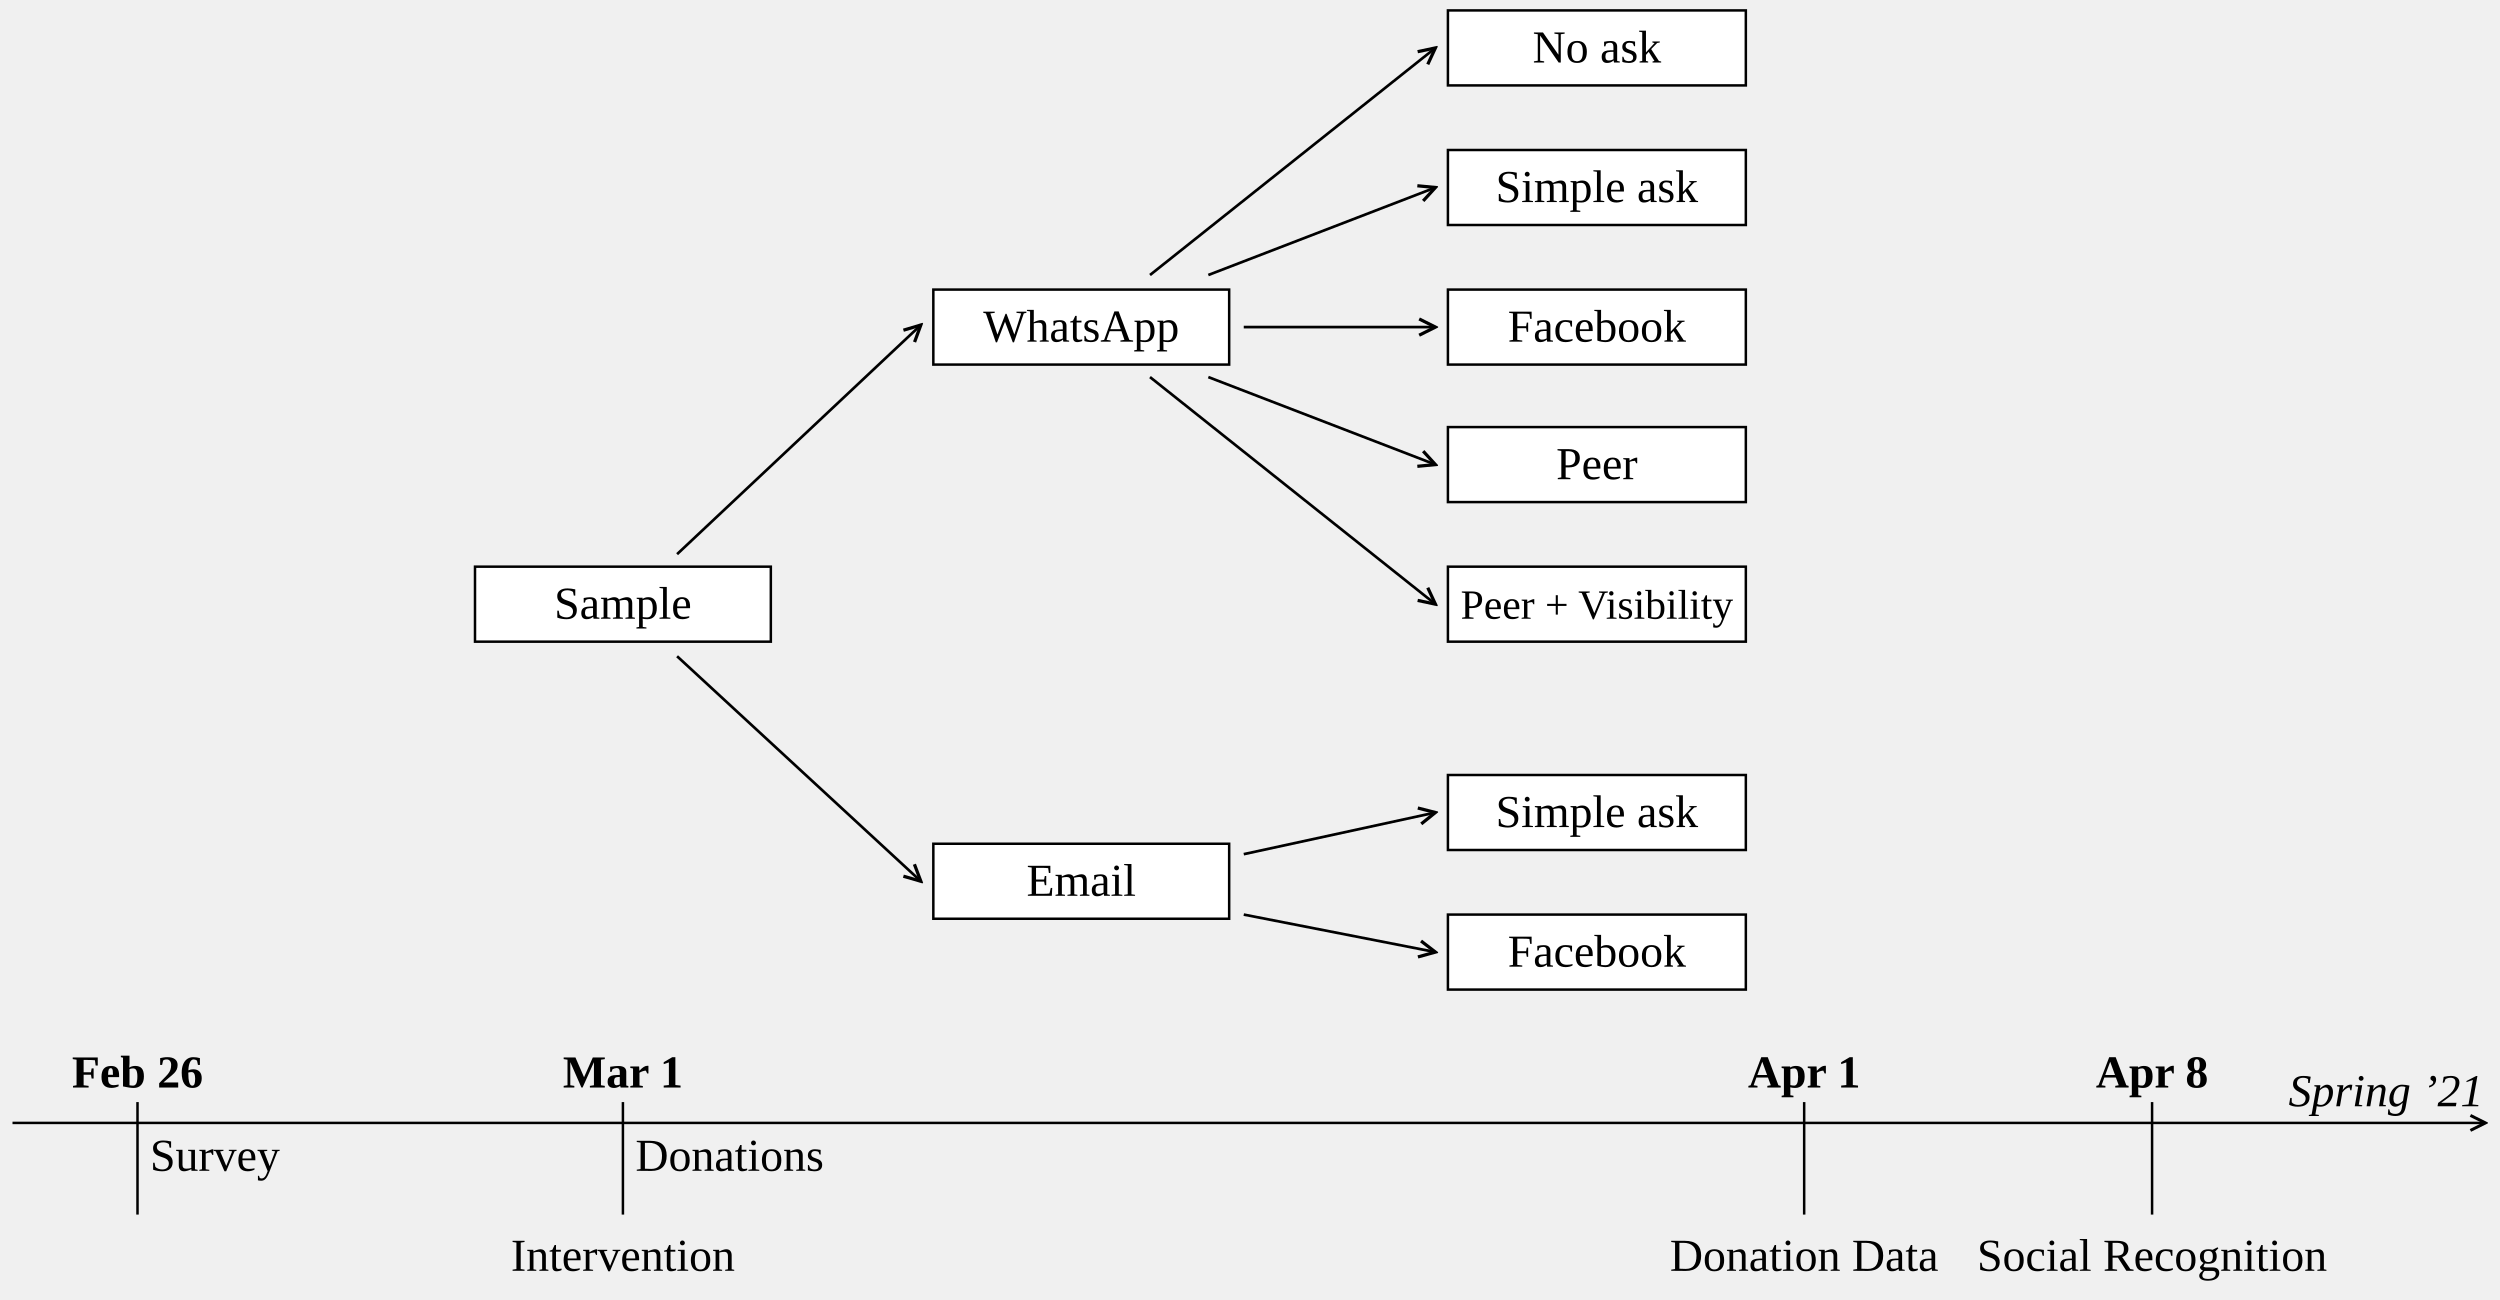
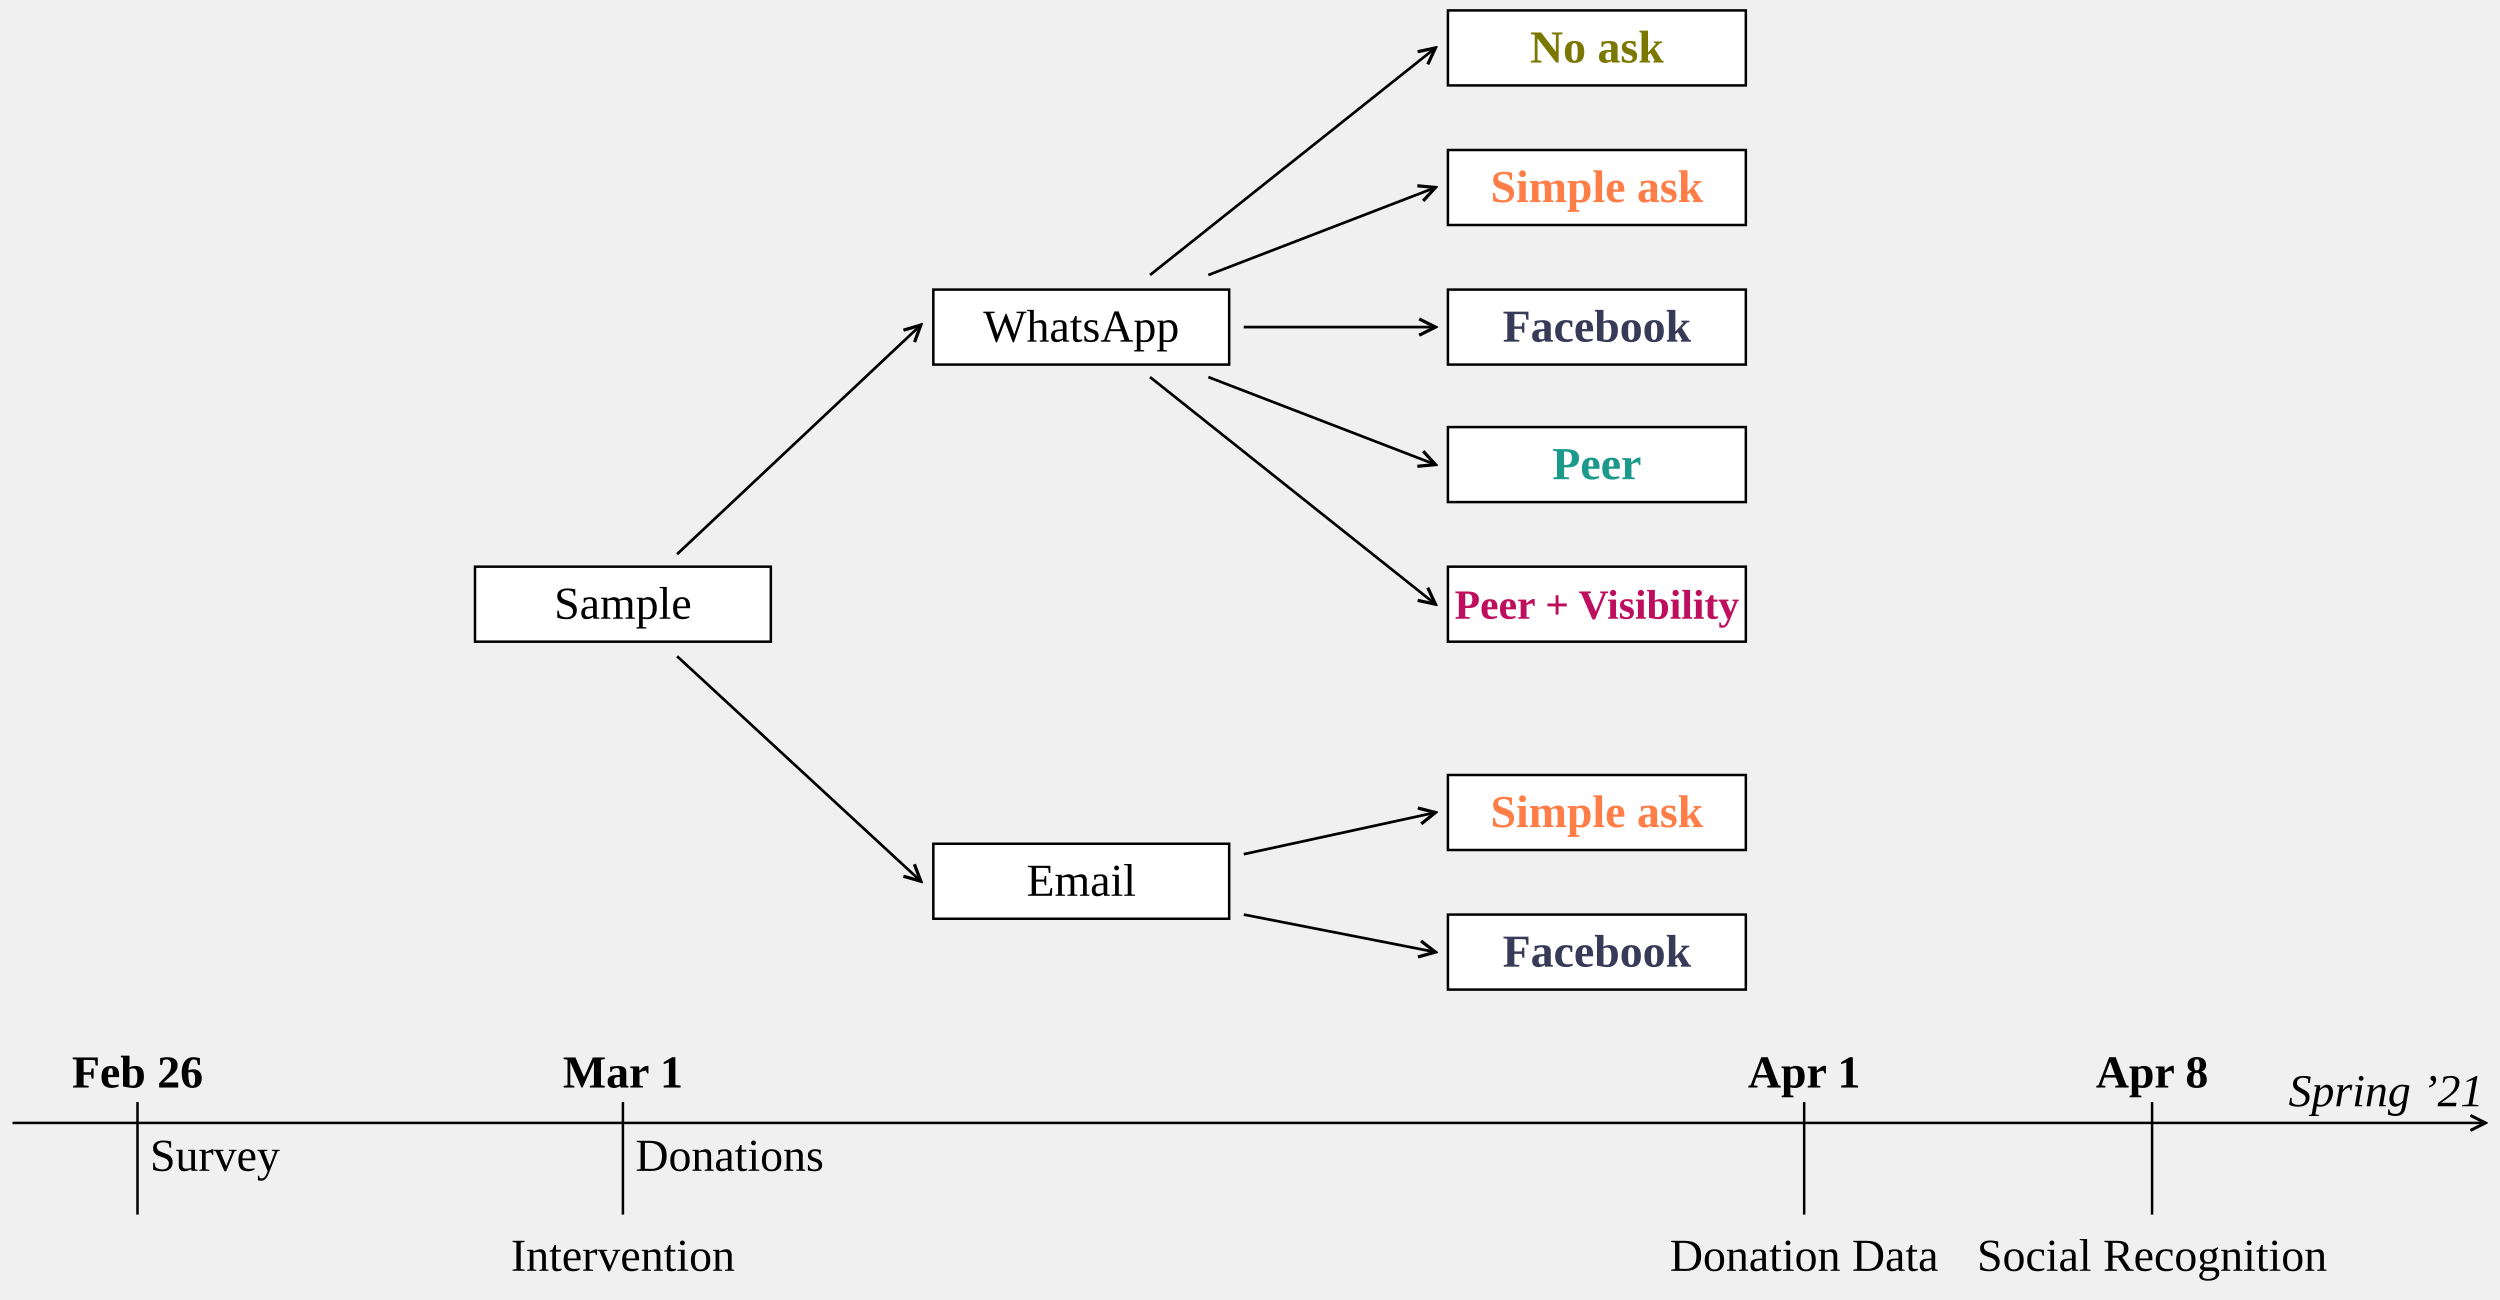
<svg xmlns="http://www.w3.org/2000/svg" viewBox="0 0 1200 624" role="img" aria-labelledby="diagram-title diagram-desc">
+   <style>
+     .noask { fill: #7A7800; font-weight: bold; }
+     .simpleask { fill: #FF7E47; font-weight: bold; }
+     .facebook { fill: #383B57; font-weight: bold; }
+     .peer { fill: #1B998B; font-weight: bold; }
+     .peervis { fill: #BD0F5D; font-weight: bold; }
+   </style>
  <defs>
    <marker id="arrow" markerWidth="8" markerHeight="8" refX="7" refY="4" orient="auto" markerUnits="strokeWidth">
      <path d="M1 1L7 4L1 7" fill="none" stroke="#000" stroke-width="1.2" />
    </marker>
  </defs>
  <g font-family="Times New Roman, Georgia, serif" fill="#000">
    <g fill="none" stroke="#000" stroke-width="1.3" marker-end="url(#arrow)">
      <path d="M325 266L442 156" />
      <path d="M325 315L442 423" />
      <path d="M552 132L689 23" />
      <path d="M580 132L689 90" />
      <path d="M597 157H689" />
      <path d="M580 181L689 223" />
      <path d="M552 181L689 290" />
      <path d="M597 410L689 390" />
      <path d="M597 439L689 457" />
    </g>
    <g fill="#fff" stroke="#000" stroke-width="1.2">
      <rect x="228" y="272" width="142" height="36" />
      <rect x="448" y="139" width="142" height="36" />
      <rect x="448" y="405" width="142" height="36" />
      <rect x="695" y="5" width="143" height="36" />
      <rect x="695" y="72" width="143" height="36" />
      <rect x="695" y="139" width="143" height="36" />
      <rect x="695" y="205" width="143" height="36" />
      <rect x="695" y="272" width="143" height="36" />
      <rect x="695" y="372" width="143" height="36" />
      <rect x="695" y="439" width="143" height="36" />
    </g>
    <g font-size="22" text-anchor="middle">
      <text x="299" y="297">Sample</text>
      <text x="519" y="164">WhatsApp</text>
      <text x="519" y="430">Email</text>
-       <text x="766.5" y="30">No ask</text>
-       <text x="766.5" y="97">Simple ask</text>
-       <text x="766.5" y="164">Facebook</text>
-       <text x="766.5" y="230">Peer</text>
-       <text x="766.5" y="297" font-size="20">Peer + Visibility</text>
-       <text x="766.5" y="397">Simple ask</text>
-       <text x="766.5" y="464">Facebook</text>
+       <text class="noask" x="766.5" y="30">No ask</text>
+       <text class="simpleask" x="766.5" y="97">Simple ask</text>
+       <text class="facebook" x="766.5" y="164">Facebook</text>
+       <text class="peer" x="766.5" y="230">Peer</text>
+       <text class="peervis" x="766.5" y="297" font-size="20">Peer + Visibility</text>
+       <text class="simpleask" x="766.5" y="397">Simple ask</text>
+       <text class="facebook" x="766.5" y="464">Facebook</text>
    </g>
    <g transform="translate(0 16)">
      <path d="M6 523H1193" fill="none" stroke="#000" stroke-width="1.2" marker-end="url(#arrow)" />
      <g stroke="#000" stroke-width="1.2">
        <path d="M66 513V567 M299 513V567 M866 513V567 M1033 513V567" />
      </g>
      <g font-size="22" font-weight="700" text-anchor="middle">
        <text x="66" y="506">Feb 26</text>
        <text x="299" y="506">Mar 1</text>
        <text x="866" y="506">Apr 1</text>
        <text x="1033" y="506">Apr 8</text>
      </g>
      <g font-size="22">
        <text x="72" y="546">Survey</text>
        <text x="305" y="546">Donations</text>
        <text x="299" y="594" text-anchor="middle">Intervention</text>
        <text x="866" y="594" text-anchor="middle">Donation Data</text>
        <text x="1033" y="594" text-anchor="middle">Social Recognition</text>
      </g>
      <text x="1192" y="515" font-size="22" font-style="italic" text-anchor="end">Spring ’21</text>
    </g>
  </g>
</svg>
